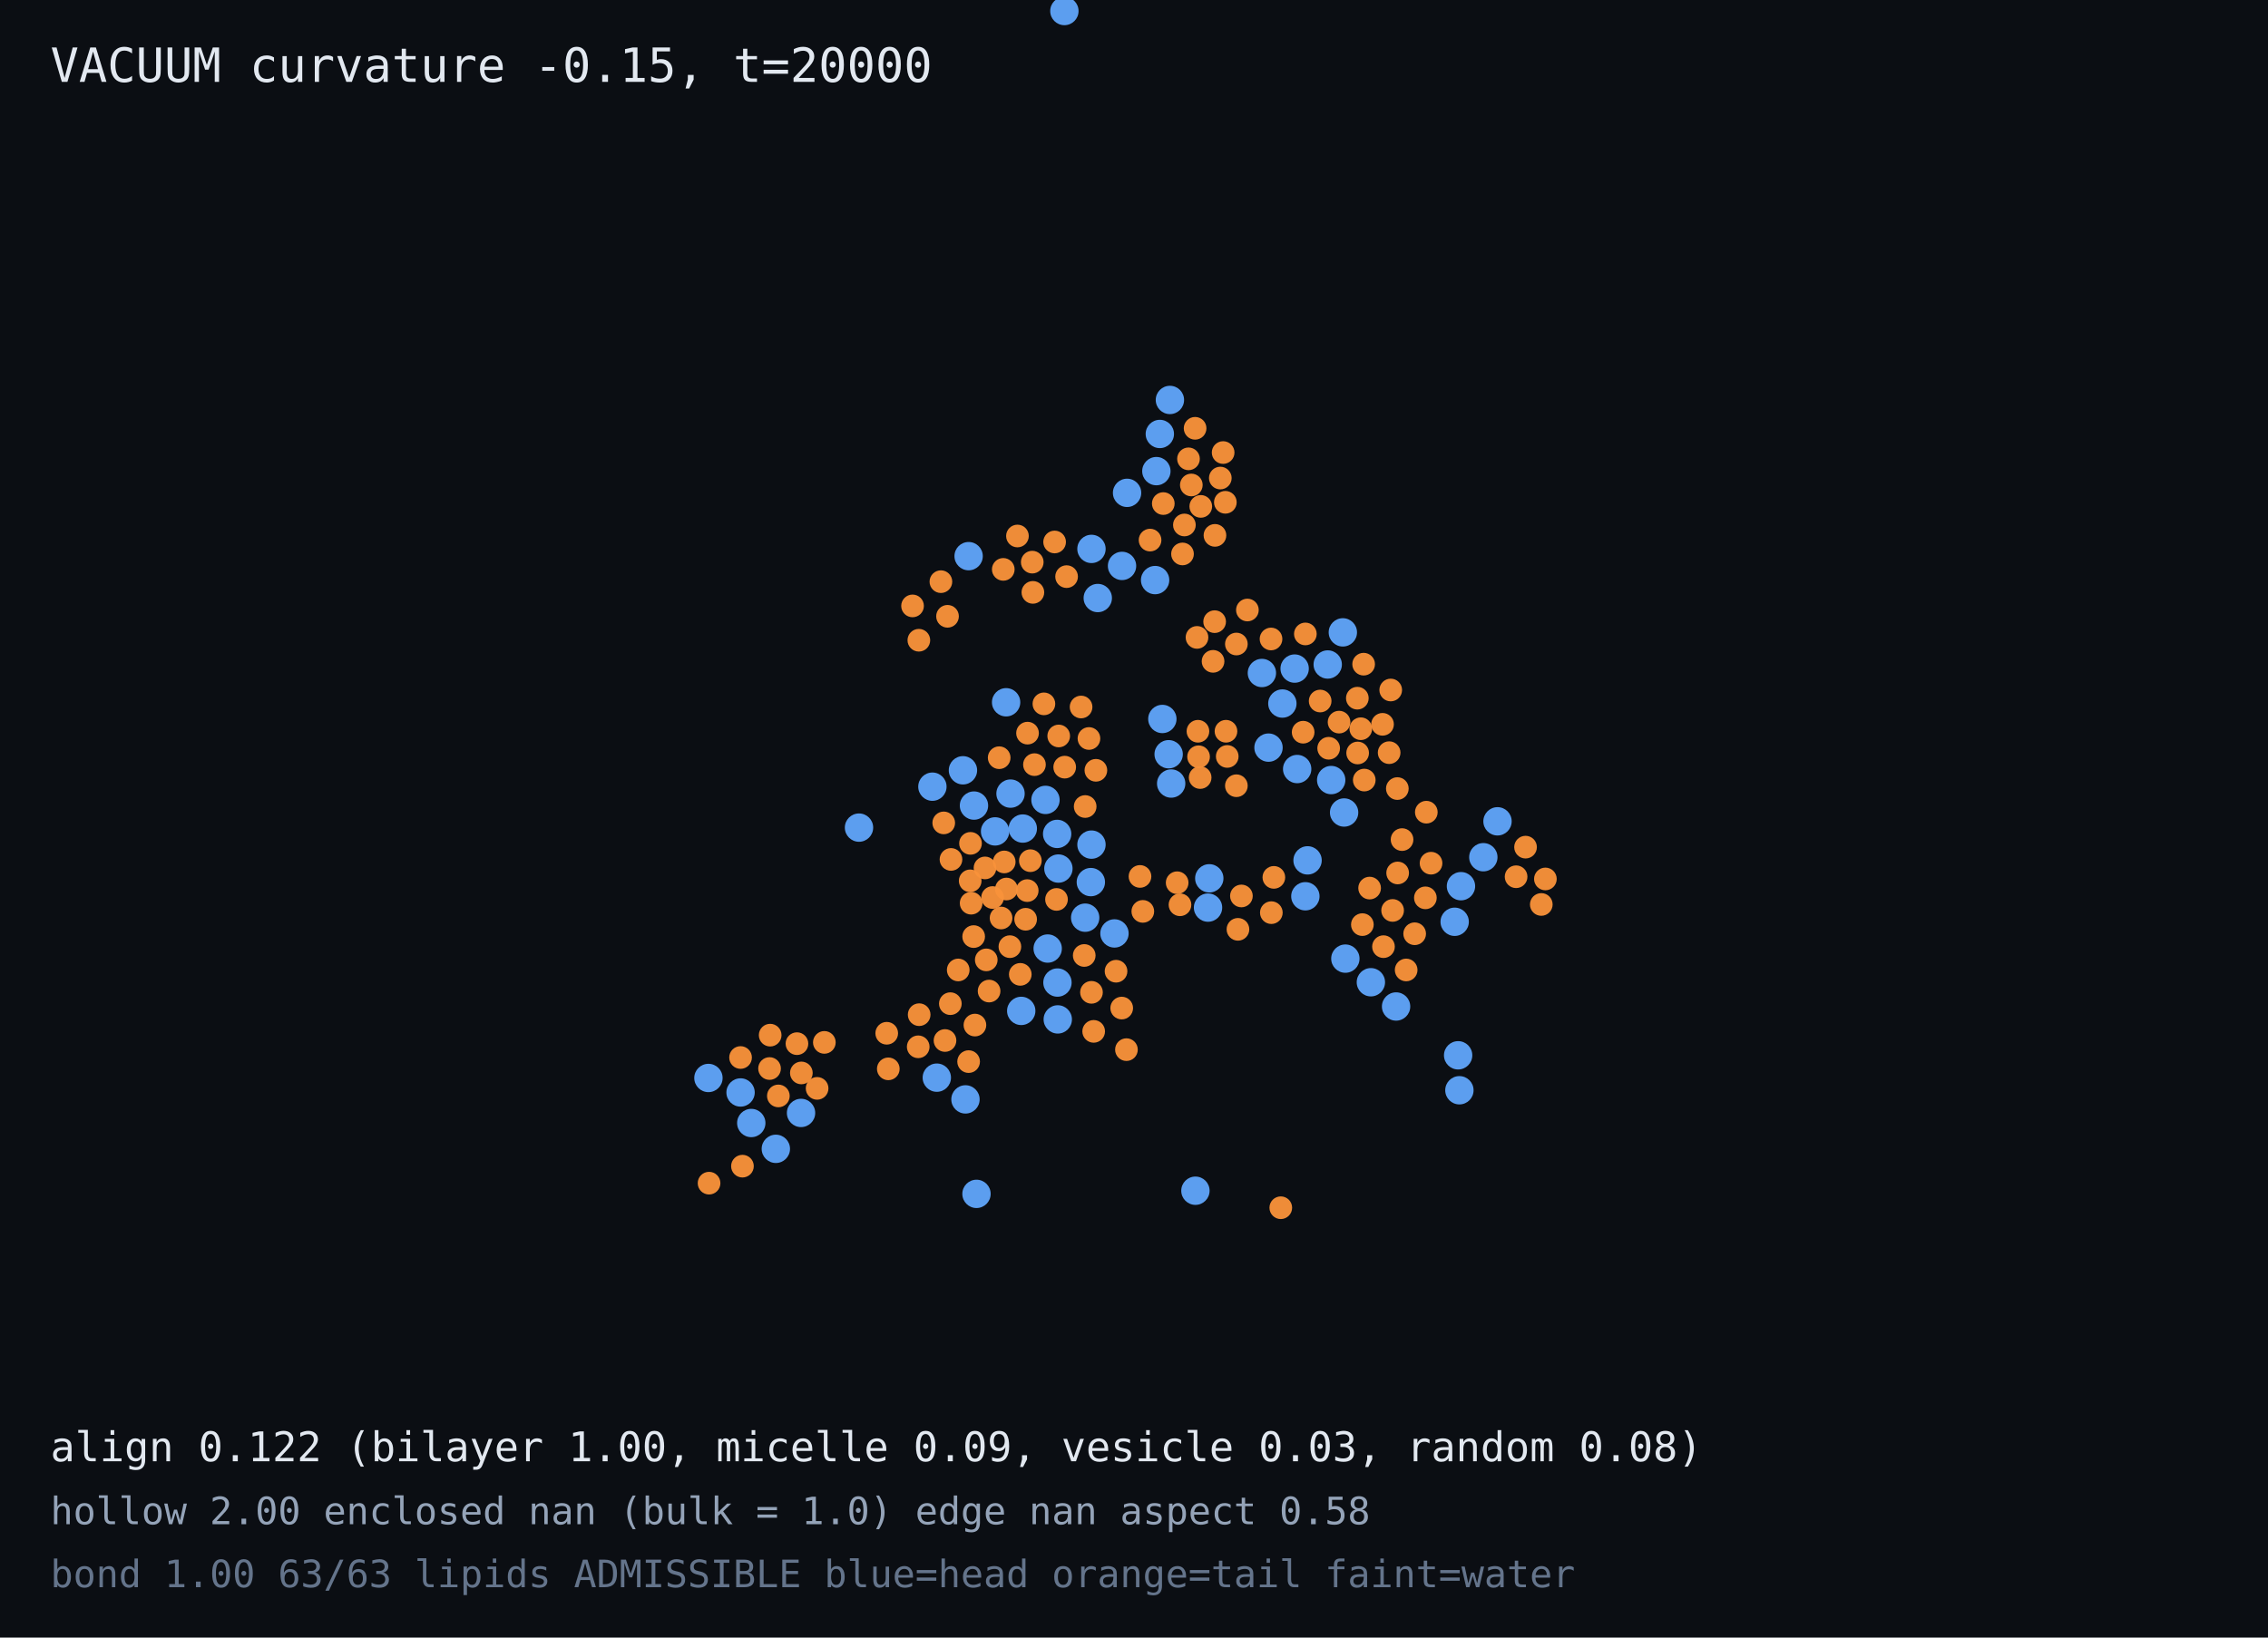
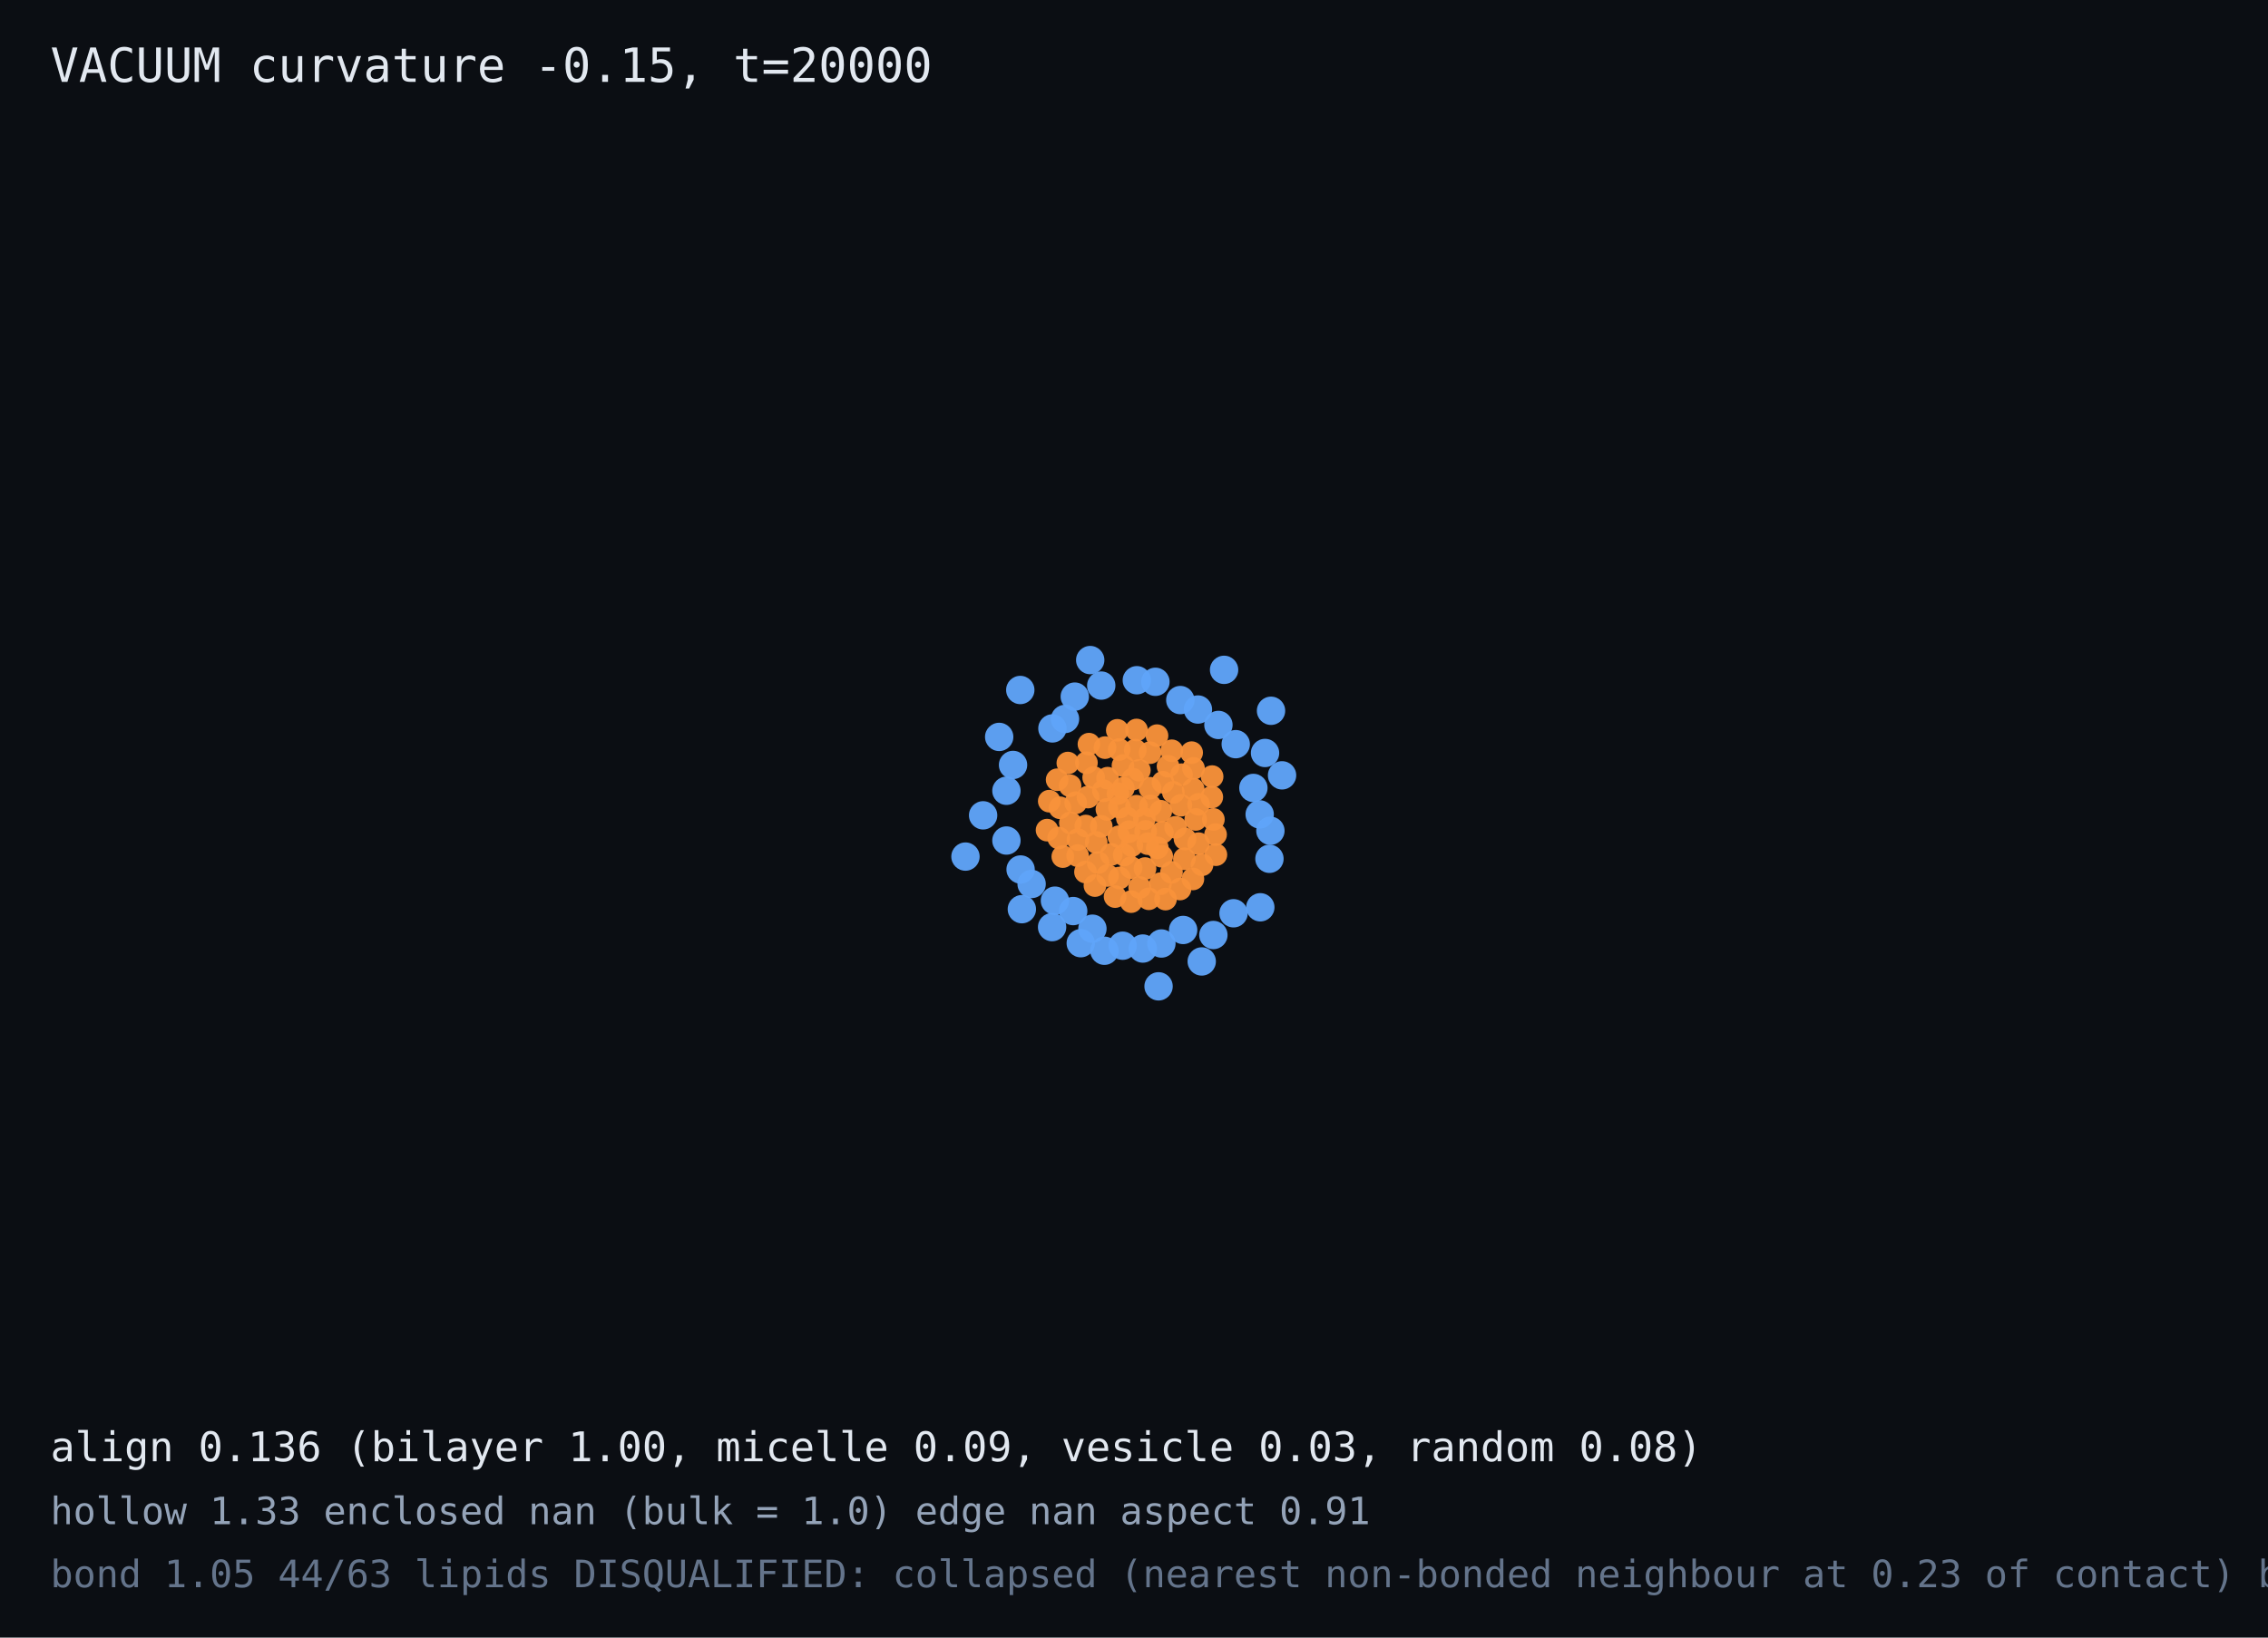
<svg xmlns="http://www.w3.org/2000/svg" width="720" height="520">
  <rect width="720" height="520" fill="#0b0e13" />
-   <circle cx="371.0" cy="239.5" r="4.5" fill="#60a5fa" opacity="0.95" />
-   <circle cx="381.0" cy="246.9" r="3.6" fill="#f9923a" opacity="0.95" />
-   <circle cx="392.5" cy="249.5" r="3.6" fill="#f9923a" opacity="0.95" />
-   <circle cx="309.2" cy="255.8" r="4.5" fill="#60a5fa" opacity="0.95" />
-   <circle cx="308.1" cy="267.8" r="3.6" fill="#f9923a" opacity="0.95" />
-   <circle cx="308.0" cy="279.7" r="3.6" fill="#f9923a" opacity="0.95" />
-   <circle cx="335.8" cy="323.7" r="4.5" fill="#60a5fa" opacity="0.95" />
-   <circle cx="347.2" cy="327.5" r="3.6" fill="#f9923a" opacity="0.95" />
-   <circle cx="357.6" cy="333.3" r="3.6" fill="#f9923a" opacity="0.95" />
-   <circle cx="383.9" cy="278.9" r="4.5" fill="#60a5fa" opacity="0.95" />
-   <circle cx="374.6" cy="287.3" r="3.6" fill="#f9923a" opacity="0.95" />
-   <circle cx="362.8" cy="289.4" r="3.6" fill="#f9923a" opacity="0.95" />
-   <circle cx="411.8" cy="244.2" r="4.5" fill="#60a5fa" opacity="0.95" />
-   <circle cx="421.8" cy="237.6" r="3.6" fill="#f9923a" opacity="0.95" />
-   <circle cx="432.0" cy="231.4" r="3.6" fill="#f9923a" opacity="0.95" />
-   <circle cx="470.9" cy="272.2" r="4.5" fill="#60a5fa" opacity="0.95" />
-   <circle cx="481.3" cy="278.4" r="3.6" fill="#f9923a" opacity="0.95" />
-   <circle cx="489.3" cy="287.2" r="3.6" fill="#f9923a" opacity="0.95" />
-   <circle cx="383.5" cy="288.2" r="4.5" fill="#60a5fa" opacity="0.95" />
-   <circle cx="373.7" cy="280.3" r="3.6" fill="#f9923a" opacity="0.95" />
-   <circle cx="361.9" cy="278.3" r="3.6" fill="#f9923a" opacity="0.95" />
-   <circle cx="422.6" cy="247.7" r="4.5" fill="#60a5fa" opacity="0.95" />
-   <circle cx="431.0" cy="239.1" r="3.6" fill="#f9923a" opacity="0.95" />
-   <circle cx="438.9" cy="230.0" r="3.6" fill="#f9923a" opacity="0.95" />
-   <circle cx="435.2" cy="311.9" r="4.5" fill="#60a5fa" opacity="0.95" />
-   <circle cx="439.2" cy="300.6" r="3.6" fill="#f9923a" opacity="0.95" />
-   <circle cx="442.1" cy="289.1" r="3.6" fill="#f9923a" opacity="0.95" />
-   <circle cx="335.7" cy="312.0" r="4.5" fill="#60a5fa" opacity="0.95" />
-   <circle cx="323.9" cy="309.4" r="3.6" fill="#f9923a" opacity="0.95" />
-   <circle cx="313.1" cy="304.8" r="3.6" fill="#f9923a" opacity="0.95" />
-   <circle cx="346.5" cy="268.2" r="4.5" fill="#60a5fa" opacity="0.95" />
-   <circle cx="344.5" cy="256.1" r="3.6" fill="#f9923a" opacity="0.95" />
-   <circle cx="347.9" cy="244.6" r="3.6" fill="#f9923a" opacity="0.95" />
-   <circle cx="324.2" cy="321.0" r="4.5" fill="#60a5fa" opacity="0.95" />
-   <circle cx="314.0" cy="314.7" r="3.6" fill="#f9923a" opacity="0.95" />
-   <circle cx="304.2" cy="308.0" r="3.6" fill="#f9923a" opacity="0.95" />
-   <circle cx="307.5" cy="176.6" r="4.5" fill="#60a5fa" opacity="0.95" />
-   <circle cx="298.7" cy="184.7" r="3.6" fill="#f9923a" opacity="0.95" />
-   <circle cx="289.7" cy="192.4" r="3.6" fill="#f9923a" opacity="0.95" />
-   <circle cx="320.8" cy="252.0" r="4.5" fill="#60a5fa" opacity="0.95" />
-   <circle cx="328.4" cy="242.8" r="3.6" fill="#f9923a" opacity="0.95" />
-   <circle cx="336.1" cy="233.7" r="3.6" fill="#f9923a" opacity="0.95" />
-   <circle cx="246.3" cy="364.8" r="4.5" fill="#60a5fa" opacity="0.95" />
-   <circle cx="235.7" cy="370.3" r="3.6" fill="#f9923a" opacity="0.95" />
-   <circle cx="225.1" cy="375.7" r="3.6" fill="#f9923a" opacity="0.95" />
-   <circle cx="357.8" cy="156.5" r="4.5" fill="#60a5fa" opacity="0.95" />
-   <circle cx="369.3" cy="159.9" r="3.6" fill="#f9923a" opacity="0.95" />
-   <circle cx="381.2" cy="160.8" r="3.6" fill="#f9923a" opacity="0.95" />
-   <circle cx="346.5" cy="174.3" r="4.5" fill="#60a5fa" opacity="0.95" />
-   <circle cx="334.8" cy="172.1" r="3.6" fill="#f9923a" opacity="0.95" />
-   <circle cx="323.0" cy="170.2" r="3.6" fill="#f9923a" opacity="0.95" />
-   <circle cx="306.5" cy="349.1" r="4.5" fill="#60a5fa" opacity="0.95" />
-   <circle cx="307.5" cy="337.1" r="3.6" fill="#f9923a" opacity="0.95" />
-   <circle cx="309.5" cy="325.5" r="3.6" fill="#f9923a" opacity="0.95" />
-   <circle cx="421.5" cy="211.0" r="4.5" fill="#60a5fa" opacity="0.95" />
-   <circle cx="414.4" cy="201.3" r="3.6" fill="#f9923a" opacity="0.95" />
-   <circle cx="406.6" cy="383.5" r="3.6" fill="#f9923a" opacity="0.95" />
-   <circle cx="462.9" cy="335.1" r="4.5" fill="#60a5fa" opacity="0.95" />
-   <circle cx="281.5" cy="328.1" r="3.6" fill="#f9923a" opacity="0.95" />
-   <circle cx="291.8" cy="322.2" r="3.6" fill="#f9923a" opacity="0.95" />
-   <circle cx="443.2" cy="319.6" r="4.5" fill="#60a5fa" opacity="0.95" />
-   <circle cx="446.4" cy="308.0" r="3.6" fill="#f9923a" opacity="0.95" />
-   <circle cx="449.1" cy="296.5" r="3.6" fill="#f9923a" opacity="0.95" />
-   <circle cx="400.6" cy="213.7" r="4.5" fill="#60a5fa" opacity="0.95" />
-   <circle cx="392.5" cy="204.5" r="3.6" fill="#f9923a" opacity="0.95" />
-   <circle cx="380.0" cy="202.4" r="3.6" fill="#f9923a" opacity="0.95" />
-   <circle cx="297.4" cy="342.2" r="4.5" fill="#60a5fa" opacity="0.95" />
-   <circle cx="300.0" cy="330.4" r="3.6" fill="#f9923a" opacity="0.95" />
-   <circle cx="301.7" cy="318.7" r="3.6" fill="#f9923a" opacity="0.95" />
-   <circle cx="296.0" cy="249.8" r="4.5" fill="#60a5fa" opacity="0.95" />
-   <circle cx="299.6" cy="261.3" r="3.6" fill="#f9923a" opacity="0.95" />
-   <circle cx="301.9" cy="272.9" r="3.6" fill="#f9923a" opacity="0.95" />
-   <circle cx="336.0" cy="275.8" r="4.5" fill="#60a5fa" opacity="0.95" />
-   <circle cx="326.1" cy="282.8" r="3.6" fill="#f9923a" opacity="0.95" />
-   <circle cx="317.8" cy="291.5" r="3.6" fill="#f9923a" opacity="0.95" />
-   <circle cx="344.5" cy="291.4" r="4.5" fill="#60a5fa" opacity="0.95" />
-   <circle cx="344.2" cy="303.4" r="3.6" fill="#f9923a" opacity="0.95" />
-   <circle cx="346.5" cy="315.1" r="3.6" fill="#f9923a" opacity="0.95" />
-   <circle cx="379.5" cy="378.1" r="4.5" fill="#60a5fa" opacity="0.95" />
-   <circle cx="385.6" cy="197.4" r="3.6" fill="#f9923a" opacity="0.95" />
-   <circle cx="385.1" cy="210.0" r="3.6" fill="#f9923a" opacity="0.95" />
-   <circle cx="367.1" cy="149.6" r="4.5" fill="#60a5fa" opacity="0.95" />
-   <circle cx="378.2" cy="154.0" r="3.6" fill="#f9923a" opacity="0.95" />
-   <circle cx="389.0" cy="159.5" r="3.6" fill="#f9923a" opacity="0.95" />
-   <circle cx="238.5" cy="356.6" r="4.5" fill="#60a5fa" opacity="0.95" />
-   <circle cx="247.1" cy="348.0" r="3.6" fill="#f9923a" opacity="0.95" />
-   <circle cx="259.4" cy="345.6" r="3.6" fill="#f9923a" opacity="0.95" />
-   <circle cx="402.7" cy="237.4" r="4.5" fill="#60a5fa" opacity="0.95" />
-   <circle cx="413.7" cy="232.5" r="3.6" fill="#f9923a" opacity="0.95" />
-   <circle cx="425.1" cy="229.3" r="3.6" fill="#f9923a" opacity="0.95" />
-   <circle cx="315.9" cy="264.0" r="4.5" fill="#60a5fa" opacity="0.95" />
-   <circle cx="312.7" cy="275.6" r="3.6" fill="#f9923a" opacity="0.95" />
-   <circle cx="308.3" cy="286.8" r="3.6" fill="#f9923a" opacity="0.95" />
-   <circle cx="319.4" cy="223.0" r="4.5" fill="#60a5fa" opacity="0.95" />
-   <circle cx="331.4" cy="223.5" r="3.6" fill="#f9923a" opacity="0.95" />
-   <circle cx="343.2" cy="224.5" r="3.6" fill="#f9923a" opacity="0.95" />
-   <circle cx="426.7" cy="258.0" r="4.5" fill="#60a5fa" opacity="0.95" />
-   <circle cx="433.1" cy="247.7" r="3.6" fill="#f9923a" opacity="0.95" />
-   <circle cx="441.0" cy="239.0" r="3.6" fill="#f9923a" opacity="0.95" />
-   <circle cx="254.3" cy="353.4" r="4.5" fill="#60a5fa" opacity="0.95" />
-   <circle cx="254.4" cy="340.7" r="3.6" fill="#f9923a" opacity="0.95" />
-   <circle cx="261.7" cy="331.0" r="3.6" fill="#f9923a" opacity="0.95" />
-   <circle cx="310.0" cy="379.1" r="4.5" fill="#60a5fa" opacity="0.95" />
-   <circle cx="300.8" cy="195.7" r="3.6" fill="#f9923a" opacity="0.95" />
-   <circle cx="291.7" cy="203.3" r="3.6" fill="#f9923a" opacity="0.95" />
-   <circle cx="371.8" cy="248.8" r="4.5" fill="#60a5fa" opacity="0.95" />
-   <circle cx="380.5" cy="240.3" r="3.6" fill="#f9923a" opacity="0.95" />
-   <circle cx="389.2" cy="232.2" r="3.6" fill="#f9923a" opacity="0.95" />
-   <circle cx="356.2" cy="179.7" r="4.5" fill="#60a5fa" opacity="0.95" />
-   <circle cx="365.1" cy="171.5" r="3.6" fill="#f9923a" opacity="0.95" />
-   <circle cx="376.0" cy="166.7" r="3.6" fill="#f9923a" opacity="0.95" />
-   <circle cx="369.0" cy="228.3" r="4.5" fill="#60a5fa" opacity="0.95" />
-   <circle cx="380.3" cy="232.2" r="3.6" fill="#f9923a" opacity="0.95" />
-   <circle cx="389.6" cy="240.2" r="3.6" fill="#f9923a" opacity="0.95" />
-   <circle cx="235.1" cy="346.9" r="4.5" fill="#60a5fa" opacity="0.95" />
-   <circle cx="244.3" cy="339.3" r="3.6" fill="#f9923a" opacity="0.95" />
-   <circle cx="253.0" cy="331.4" r="3.6" fill="#f9923a" opacity="0.95" />
-   <circle cx="366.7" cy="184.2" r="4.5" fill="#60a5fa" opacity="0.95" />
-   <circle cx="375.4" cy="175.9" r="3.6" fill="#f9923a" opacity="0.95" />
-   <circle cx="385.7" cy="170.0" r="3.6" fill="#f9923a" opacity="0.95" />
-   <circle cx="475.4" cy="260.8" r="4.5" fill="#60a5fa" opacity="0.95" />
-   <circle cx="484.3" cy="269.0" r="3.6" fill="#f9923a" opacity="0.95" />
-   <circle cx="490.6" cy="279.1" r="3.6" fill="#f9923a" opacity="0.95" />
-   <circle cx="411.0" cy="212.3" r="4.5" fill="#60a5fa" opacity="0.95" />
-   <circle cx="403.5" cy="202.9" r="3.6" fill="#f9923a" opacity="0.95" />
-   <circle cx="396.0" cy="193.7" r="3.6" fill="#f9923a" opacity="0.95" />
-   <circle cx="332.6" cy="301.2" r="4.5" fill="#60a5fa" opacity="0.95" />
-   <circle cx="320.6" cy="300.6" r="3.6" fill="#f9923a" opacity="0.95" />
-   <circle cx="309.1" cy="297.4" r="3.6" fill="#f9923a" opacity="0.95" />
-   <circle cx="324.7" cy="263.1" r="4.5" fill="#60a5fa" opacity="0.95" />
-   <circle cx="318.8" cy="273.7" r="3.6" fill="#f9923a" opacity="0.95" />
-   <circle cx="315.1" cy="285.0" r="3.6" fill="#f9923a" opacity="0.95" />
-   <circle cx="368.2" cy="137.8" r="4.5" fill="#60a5fa" opacity="0.95" />
-   <circle cx="377.3" cy="145.7" r="3.6" fill="#f9923a" opacity="0.95" />
-   <circle cx="387.4" cy="151.8" r="3.6" fill="#f9923a" opacity="0.95" />
-   <circle cx="337.9" cy="3.5" r="4.5" fill="#60a5fa" opacity="0.95" />
-   <circle cx="327.9" cy="188.1" r="3.6" fill="#f9923a" opacity="0.95" />
-   <circle cx="318.5" cy="180.8" r="3.6" fill="#f9923a" opacity="0.95" />
-   <circle cx="335.6" cy="264.8" r="4.5" fill="#60a5fa" opacity="0.95" />
-   <circle cx="327.1" cy="273.3" r="3.6" fill="#f9923a" opacity="0.95" />
-   <circle cx="319.5" cy="282.3" r="3.6" fill="#f9923a" opacity="0.95" />
-   <circle cx="427.1" cy="304.4" r="4.5" fill="#60a5fa" opacity="0.95" />
-   <circle cx="432.5" cy="293.6" r="3.6" fill="#f9923a" opacity="0.95" />
-   <circle cx="434.8" cy="282.0" r="3.6" fill="#f9923a" opacity="0.95" />
-   <circle cx="407.1" cy="223.4" r="4.5" fill="#60a5fa" opacity="0.95" />
-   <circle cx="419.1" cy="222.6" r="3.6" fill="#f9923a" opacity="0.95" />
-   <circle cx="430.9" cy="221.7" r="3.6" fill="#f9923a" opacity="0.95" />
-   <circle cx="371.4" cy="127.0" r="4.5" fill="#60a5fa" opacity="0.95" />
-   <circle cx="379.4" cy="136.0" r="3.6" fill="#f9923a" opacity="0.95" />
-   <circle cx="388.3" cy="143.7" r="3.6" fill="#f9923a" opacity="0.95" />
-   <circle cx="272.7" cy="262.8" r="4.5" fill="#60a5fa" opacity="0.95" />
-   <circle cx="452.8" cy="257.9" r="3.6" fill="#f9923a" opacity="0.95" />
-   <circle cx="443.6" cy="250.4" r="3.6" fill="#f9923a" opacity="0.95" />
-   <circle cx="348.5" cy="189.9" r="4.5" fill="#60a5fa" opacity="0.95" />
-   <circle cx="338.6" cy="183.1" r="3.6" fill="#f9923a" opacity="0.95" />
-   <circle cx="327.7" cy="178.5" r="3.6" fill="#f9923a" opacity="0.95" />
-   <circle cx="414.4" cy="284.6" r="4.5" fill="#60a5fa" opacity="0.95" />
-   <circle cx="403.6" cy="289.8" r="3.6" fill="#f9923a" opacity="0.95" />
-   <circle cx="393.0" cy="295.1" r="3.6" fill="#f9923a" opacity="0.95" />
-   <circle cx="461.8" cy="292.7" r="4.5" fill="#60a5fa" opacity="0.95" />
-   <circle cx="452.5" cy="285.1" r="3.6" fill="#f9923a" opacity="0.95" />
-   <circle cx="443.7" cy="277.2" r="3.6" fill="#f9923a" opacity="0.95" />
-   <circle cx="353.8" cy="296.4" r="4.5" fill="#60a5fa" opacity="0.95" />
-   <circle cx="354.3" cy="308.4" r="3.6" fill="#f9923a" opacity="0.95" />
-   <circle cx="356.1" cy="320.1" r="3.6" fill="#f9923a" opacity="0.95" />
-   <circle cx="463.3" cy="346.2" r="4.5" fill="#60a5fa" opacity="0.95" />
-   <circle cx="282.0" cy="339.4" r="3.6" fill="#f9923a" opacity="0.95" />
-   <circle cx="291.5" cy="332.4" r="3.6" fill="#f9923a" opacity="0.95" />
-   <circle cx="331.9" cy="254.0" r="4.5" fill="#60a5fa" opacity="0.95" />
-   <circle cx="338.0" cy="243.6" r="3.6" fill="#f9923a" opacity="0.95" />
-   <circle cx="345.7" cy="234.5" r="3.6" fill="#f9923a" opacity="0.95" />
-   <circle cx="346.3" cy="280.1" r="4.5" fill="#60a5fa" opacity="0.95" />
-   <circle cx="335.4" cy="285.6" r="3.6" fill="#f9923a" opacity="0.95" />
-   <circle cx="325.6" cy="291.9" r="3.6" fill="#f9923a" opacity="0.95" />
-   <circle cx="415.1" cy="273.2" r="4.5" fill="#60a5fa" opacity="0.95" />
-   <circle cx="404.4" cy="278.6" r="3.6" fill="#f9923a" opacity="0.95" />
-   <circle cx="394.1" cy="284.5" r="3.6" fill="#f9923a" opacity="0.95" />
-   <circle cx="426.3" cy="200.8" r="4.5" fill="#60a5fa" opacity="0.95" />
-   <circle cx="432.9" cy="210.9" r="3.6" fill="#f9923a" opacity="0.95" />
-   <circle cx="441.5" cy="219.1" r="3.6" fill="#f9923a" opacity="0.95" />
-   <circle cx="463.8" cy="281.4" r="4.5" fill="#60a5fa" opacity="0.95" />
-   <circle cx="454.3" cy="274.1" r="3.6" fill="#f9923a" opacity="0.95" />
-   <circle cx="445.1" cy="266.6" r="3.6" fill="#f9923a" opacity="0.95" />
-   <circle cx="224.9" cy="342.3" r="4.5" fill="#60a5fa" opacity="0.95" />
-   <circle cx="235.1" cy="335.8" r="3.6" fill="#f9923a" opacity="0.95" />
-   <circle cx="244.5" cy="328.7" r="3.6" fill="#f9923a" opacity="0.95" />
-   <circle cx="305.7" cy="244.6" r="4.5" fill="#60a5fa" opacity="0.95" />
-   <circle cx="317.2" cy="240.6" r="3.6" fill="#f9923a" opacity="0.95" />
-   <circle cx="326.2" cy="232.8" r="3.6" fill="#f9923a" opacity="0.95" />
+   <circle cx="341.2" cy="221.2" r="4.5" fill="#60a5fa" opacity="0.95" />
+   <circle cx="351.6" cy="247.1" r="3.6" fill="#f9923a" opacity="0.95" />
+   <circle cx="373.2" cy="262.7" r="3.6" fill="#f9923a" opacity="0.95" />
+   <circle cx="324.0" cy="276.1" r="4.5" fill="#60a5fa" opacity="0.95" />
+   <circle cx="351.6" cy="278.0" r="3.6" fill="#f9923a" opacity="0.95" />
+   <circle cx="378.7" cy="279.1" r="3.6" fill="#f9923a" opacity="0.95" />
+   <circle cx="380.3" cy="225.3" r="4.5" fill="#60a5fa" opacity="0.95" />
+   <circle cx="355.3" cy="238.0" r="3.6" fill="#f9923a" opacity="0.95" />
+   <circle cx="336.5" cy="256.5" r="3.6" fill="#f9923a" opacity="0.95" />
+   <circle cx="400.1" cy="288.1" r="4.5" fill="#60a5fa" opacity="0.95" />
+   <circle cx="374.6" cy="282.3" r="3.6" fill="#f9923a" opacity="0.95" />
+   <circle cx="347.6" cy="281.2" r="3.6" fill="#f9923a" opacity="0.95" />
+   <circle cx="317.2" cy="234.0" r="4.5" fill="#60a5fa" opacity="0.95" />
+   <circle cx="339.7" cy="249.5" r="3.6" fill="#f9923a" opacity="0.95" />
+   <circle cx="365.2" cy="255.9" r="3.6" fill="#f9923a" opacity="0.95" />
+   <circle cx="388.6" cy="212.7" r="4.5" fill="#60a5fa" opacity="0.95" />
+   <circle cx="378.3" cy="239.0" r="3.6" fill="#f9923a" opacity="0.95" />
+   <circle cx="385.9" cy="265.0" r="3.6" fill="#f9923a" opacity="0.95" />
+   <circle cx="356.4" cy="300.3" r="4.5" fill="#60a5fa" opacity="0.95" />
+   <circle cx="356.9" cy="271.5" r="3.6" fill="#f9923a" opacity="0.95" />
+   <circle cx="369.2" cy="248.4" r="3.6" fill="#f9923a" opacity="0.95" />
+   <circle cx="324.4" cy="288.7" r="4.5" fill="#60a5fa" opacity="0.95" />
+   <circle cx="348.6" cy="273.9" r="3.6" fill="#f9923a" opacity="0.95" />
+   <circle cx="376.0" cy="272.7" r="3.6" fill="#f9923a" opacity="0.95" />
+   <circle cx="323.9" cy="219.1" r="4.5" fill="#60a5fa" opacity="0.95" />
+   <circle cx="345.7" cy="236.3" r="3.6" fill="#f9923a" opacity="0.95" />
+   <circle cx="372.0" cy="238.4" r="3.6" fill="#f9923a" opacity="0.95" />
+   <circle cx="392.3" cy="236.3" r="4.5" fill="#60a5fa" opacity="0.95" />
+   <circle cx="365.1" cy="239.0" r="3.6" fill="#f9923a" opacity="0.95" />
+   <circle cx="339.0" cy="242.3" r="3.6" fill="#f9923a" opacity="0.95" />
+   <circle cx="343.1" cy="299.5" r="4.5" fill="#60a5fa" opacity="0.95" />
+   <circle cx="359.1" cy="275.5" r="3.6" fill="#f9923a" opacity="0.95" />
+   <circle cx="374.9" cy="255.7" r="3.6" fill="#f9923a" opacity="0.95" />
+   <circle cx="367.8" cy="313.2" r="4.5" fill="#60a5fa" opacity="0.95" />
+   <circle cx="370.0" cy="285.5" r="3.6" fill="#f9923a" opacity="0.95" />
+   <circle cx="363.3" cy="260.0" r="3.6" fill="#f9923a" opacity="0.95" />
+   <circle cx="403.0" cy="272.7" r="4.5" fill="#60a5fa" opacity="0.95" />
+   <circle cx="384.7" cy="253.1" r="3.6" fill="#f9923a" opacity="0.95" />
+   <circle cx="367.3" cy="233.6" r="3.6" fill="#f9923a" opacity="0.95" />
+   <circle cx="360.9" cy="216.0" r="4.5" fill="#60a5fa" opacity="0.95" />
+   <circle cx="356.5" cy="243.1" r="3.6" fill="#f9923a" opacity="0.95" />
+   <circle cx="348.0" cy="267.5" r="3.6" fill="#f9923a" opacity="0.95" />
+   <circle cx="319.5" cy="251.1" r="4.5" fill="#60a5fa" opacity="0.95" />
+   <circle cx="342.2" cy="266.6" r="3.6" fill="#f9923a" opacity="0.95" />
+   <circle cx="359.1" cy="286.3" r="3.6" fill="#f9923a" opacity="0.95" />
+   <circle cx="306.5" cy="272.0" r="4.5" fill="#60a5fa" opacity="0.95" />
+   <circle cx="332.4" cy="263.6" r="3.6" fill="#f9923a" opacity="0.95" />
+   <circle cx="357.9" cy="259.8" r="3.6" fill="#f9923a" opacity="0.95" />
+   <circle cx="349.6" cy="217.7" r="4.5" fill="#60a5fa" opacity="0.95" />
+   <circle cx="347.2" cy="246.9" r="3.6" fill="#f9923a" opacity="0.95" />
+   <circle cx="369.0" cy="264.3" r="3.6" fill="#f9923a" opacity="0.95" />
+   <circle cx="334.0" cy="294.4" r="4.5" fill="#60a5fa" opacity="0.95" />
+   <circle cx="352.8" cy="271.3" r="3.6" fill="#f9923a" opacity="0.95" />
+   <circle cx="380.5" cy="267.9" r="3.6" fill="#f9923a" opacity="0.95" />
+   <circle cx="381.5" cy="305.3" r="4.5" fill="#60a5fa" opacity="0.95" />
+   <circle cx="368.4" cy="280.6" r="3.6" fill="#f9923a" opacity="0.95" />
+   <circle cx="349.6" cy="262.4" r="3.6" fill="#f9923a" opacity="0.95" />
+   <circle cx="399.9" cy="258.6" r="4.5" fill="#60a5fa" opacity="0.95" />
+   <circle cx="372.5" cy="251.6" r="3.6" fill="#f9923a" opacity="0.95" />
+   <circle cx="354.7" cy="231.9" r="3.6" fill="#f9923a" opacity="0.95" />
+   <circle cx="346.1" cy="209.6" r="4.5" fill="#60a5fa" opacity="0.95" />
+   <circle cx="350.8" cy="237.4" r="3.6" fill="#f9923a" opacity="0.95" />
+   <circle cx="368.5" cy="257.6" r="3.6" fill="#f9923a" opacity="0.95" />
+   <circle cx="401.6" cy="239.1" r="4.5" fill="#60a5fa" opacity="0.95" />
+   <circle cx="375.1" cy="246.0" r="3.6" fill="#f9923a" opacity="0.95" />
+   <circle cx="351.4" cy="257.0" r="3.6" fill="#f9923a" opacity="0.95" />
+   <circle cx="391.6" cy="290.0" r="4.5" fill="#60a5fa" opacity="0.95" />
+   <circle cx="364.7" cy="285.4" r="3.6" fill="#f9923a" opacity="0.95" />
+   <circle cx="342.1" cy="271.7" r="3.6" fill="#f9923a" opacity="0.95" />
+   <circle cx="334.9" cy="286.0" r="4.5" fill="#60a5fa" opacity="0.95" />
+   <circle cx="359.3" cy="268.5" r="3.6" fill="#f9923a" opacity="0.95" />
+   <circle cx="386.0" cy="271.4" r="3.6" fill="#f9923a" opacity="0.95" />
+   <circle cx="334.1" cy="231.3" r="4.5" fill="#60a5fa" opacity="0.95" />
+   <circle cx="354.9" cy="252.0" r="3.6" fill="#f9923a" opacity="0.95" />
+   <circle cx="379.6" cy="260.2" r="3.6" fill="#f9923a" opacity="0.95" />
+   <circle cx="385.2" cy="296.9" r="4.5" fill="#60a5fa" opacity="0.95" />
+   <circle cx="361.8" cy="281.8" r="3.6" fill="#f9923a" opacity="0.95" />
+   <circle cx="344.7" cy="262.3" r="3.6" fill="#f9923a" opacity="0.95" />
+   <circle cx="366.8" cy="216.5" r="4.5" fill="#60a5fa" opacity="0.95" />
+   <circle cx="361.7" cy="244.6" r="3.6" fill="#f9923a" opacity="0.95" />
+   <circle cx="339.8" cy="261.3" r="3.6" fill="#f9923a" opacity="0.95" />
+   <circle cx="403.5" cy="225.7" r="4.5" fill="#60a5fa" opacity="0.95" />
+   <circle cx="384.8" cy="246.6" r="3.6" fill="#f9923a" opacity="0.95" />
+   <circle cx="360.8" cy="256.0" r="3.6" fill="#f9923a" opacity="0.95" />
+   <circle cx="374.7" cy="222.3" r="4.5" fill="#60a5fa" opacity="0.95" />
+   <circle cx="359.6" cy="247.4" r="3.6" fill="#f9923a" opacity="0.95" />
+   <circle cx="333.1" cy="254.4" r="3.6" fill="#f9923a" opacity="0.95" />
+   <circle cx="362.8" cy="301.2" r="4.5" fill="#60a5fa" opacity="0.95" />
+   <circle cx="368.8" cy="271.9" r="3.6" fill="#f9923a" opacity="0.95" />
+   <circle cx="350.3" cy="251.1" r="3.6" fill="#f9923a" opacity="0.95" />
+   <circle cx="346.8" cy="294.9" r="4.5" fill="#60a5fa" opacity="0.95" />
+   <circle cx="355.2" cy="265.7" r="3.6" fill="#f9923a" opacity="0.95" />
+   <circle cx="380.5" cy="255.4" r="3.6" fill="#f9923a" opacity="0.95" />
+   <circle cx="321.6" cy="242.9" r="4.5" fill="#60a5fa" opacity="0.95" />
+   <circle cx="336.1" cy="266.1" r="3.6" fill="#f9923a" opacity="0.95" />
+   <circle cx="354.0" cy="284.7" r="3.6" fill="#f9923a" opacity="0.95" />
+   <circle cx="375.6" cy="295.3" r="4.5" fill="#60a5fa" opacity="0.95" />
+   <circle cx="364.4" cy="267.9" r="3.6" fill="#f9923a" opacity="0.95" />
+   <circle cx="341.5" cy="254.9" r="3.6" fill="#f9923a" opacity="0.95" />
+   <circle cx="386.8" cy="230.2" r="4.5" fill="#60a5fa" opacity="0.95" />
+   <circle cx="360.4" cy="238.2" r="3.6" fill="#f9923a" opacity="0.95" />
+   <circle cx="335.6" cy="247.6" r="3.6" fill="#f9923a" opacity="0.95" />
+   <circle cx="340.7" cy="289.3" r="4.5" fill="#60a5fa" opacity="0.95" />
+   <circle cx="358.4" cy="264.1" r="3.6" fill="#f9923a" opacity="0.95" />
+   <circle cx="385.2" cy="260.2" r="3.6" fill="#f9923a" opacity="0.95" />
+   <circle cx="397.9" cy="250.2" r="4.5" fill="#60a5fa" opacity="0.95" />
+   <circle cx="370.8" cy="243.3" r="3.6" fill="#f9923a" opacity="0.95" />
+   <circle cx="344.9" cy="242.2" r="3.6" fill="#f9923a" opacity="0.95" />
+   <circle cx="407.0" cy="246.2" r="4.5" fill="#60a5fa" opacity="0.95" />
+   <circle cx="378.9" cy="244.0" r="3.6" fill="#f9923a" opacity="0.95" />
+   <circle cx="355.4" cy="256.3" r="3.6" fill="#f9923a" opacity="0.95" />
+   <circle cx="327.5" cy="280.7" r="4.5" fill="#60a5fa" opacity="0.95" />
+   <circle cx="355.4" cy="278.8" r="3.6" fill="#f9923a" opacity="0.95" />
+   <circle cx="381.6" cy="274.6" r="3.6" fill="#f9923a" opacity="0.95" />
+   <circle cx="312.1" cy="258.9" r="4.5" fill="#60a5fa" opacity="0.95" />
+   <circle cx="337.4" cy="272.0" r="3.6" fill="#f9923a" opacity="0.95" />
+   <circle cx="363.7" cy="264.0" r="3.6" fill="#f9923a" opacity="0.95" />
+   <circle cx="319.5" cy="266.9" r="4.5" fill="#60a5fa" opacity="0.95" />
+   <circle cx="344.6" cy="276.9" r="3.6" fill="#f9923a" opacity="0.95" />
+   <circle cx="371.9" cy="277.0" r="3.6" fill="#f9923a" opacity="0.95" />
+   <circle cx="368.7" cy="299.6" r="4.5" fill="#60a5fa" opacity="0.95" />
+   <circle cx="367.4" cy="269.2" r="3.6" fill="#f9923a" opacity="0.95" />
+   <circle cx="345.4" cy="253.1" r="3.6" fill="#f9923a" opacity="0.95" />
+   <circle cx="338.1" cy="228.3" r="4.5" fill="#60a5fa" opacity="0.95" />
+   <circle cx="356.6" cy="250.3" r="3.6" fill="#f9923a" opacity="0.95" />
+   <circle cx="376.2" cy="266.4" r="3.6" fill="#f9923a" opacity="0.95" />
+   <circle cx="403.3" cy="263.8" r="4.5" fill="#60a5fa" opacity="0.95" />
+   <circle cx="378.8" cy="250.6" r="3.6" fill="#f9923a" opacity="0.95" />
+   <circle cx="360.8" cy="231.8" r="3.6" fill="#f9923a" opacity="0.95" />
+   <circle cx="350.6" cy="301.9" r="4.5" fill="#60a5fa" opacity="0.95" />
+   <circle cx="363.5" cy="275.8" r="3.6" fill="#f9923a" opacity="0.95" />
+   <circle cx="365.1" cy="250.3" r="3.6" fill="#f9923a" opacity="0.95" />
  <text x="16" y="26" fill="#e2e8f0" font-family="monospace" font-size="15">VACUUM curvature -0.15, t=20000</text>
-   <text x="16" y="464" fill="#e2e8f0" font-family="monospace" font-size="13">align 0.122  (bilayer 1.00, micelle 0.09, vesicle 0.03, random 0.08)</text>
-   <text x="16" y="484" fill="#94a3b8" font-family="monospace" font-size="12">hollow 2.00   enclosed nan (bulk = 1.0)   edge nan   aspect 0.58</text>
-   <text x="16" y="504" fill="#64748b" font-family="monospace" font-size="12">bond 1.00   63/63 lipids   ADMISSIBLE   blue=head orange=tail faint=water</text>
+   <text x="16" y="464" fill="#e2e8f0" font-family="monospace" font-size="13">align 0.136  (bilayer 1.00, micelle 0.09, vesicle 0.03, random 0.08)</text>
+   <text x="16" y="484" fill="#94a3b8" font-family="monospace" font-size="12">hollow 1.33   enclosed nan (bulk = 1.0)   edge nan   aspect 0.91</text>
+   <text x="16" y="504" fill="#64748b" font-family="monospace" font-size="12">bond 1.05   44/63 lipids   DISQUALIFIED: collapsed (nearest non-bonded neighbour at 0.23 of contact)   blue=head orange=tail faint=water</text>
</svg>
